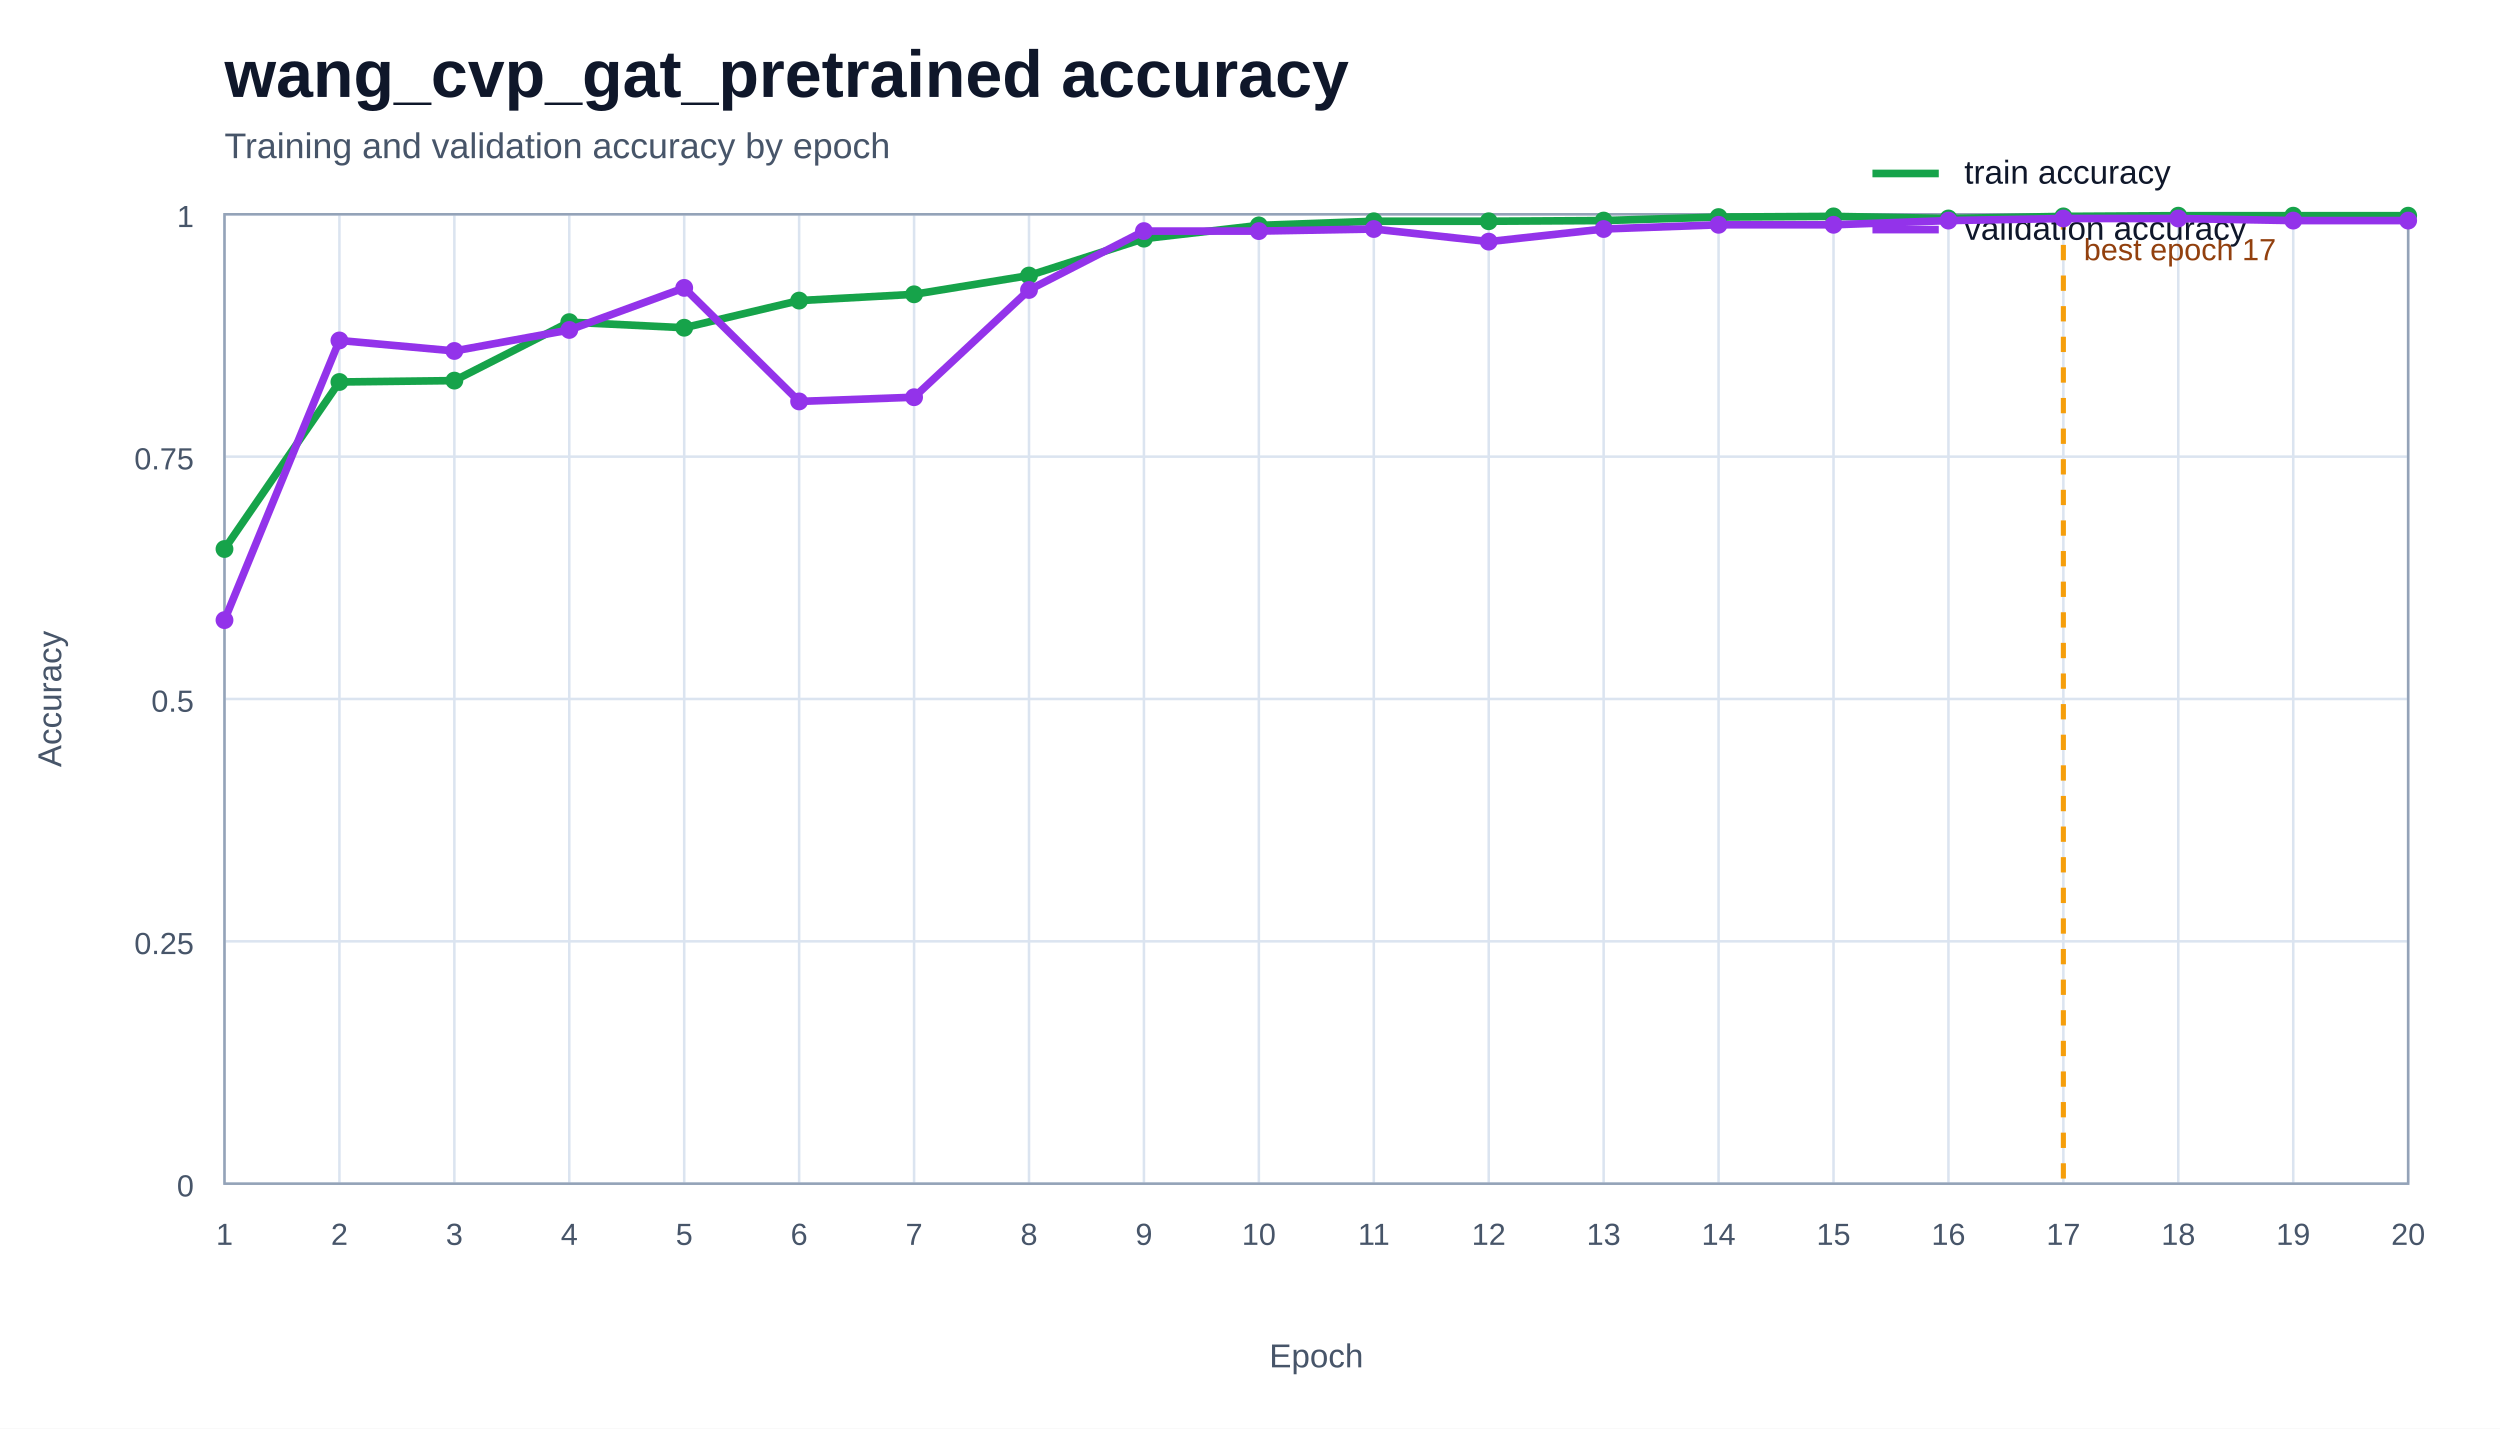
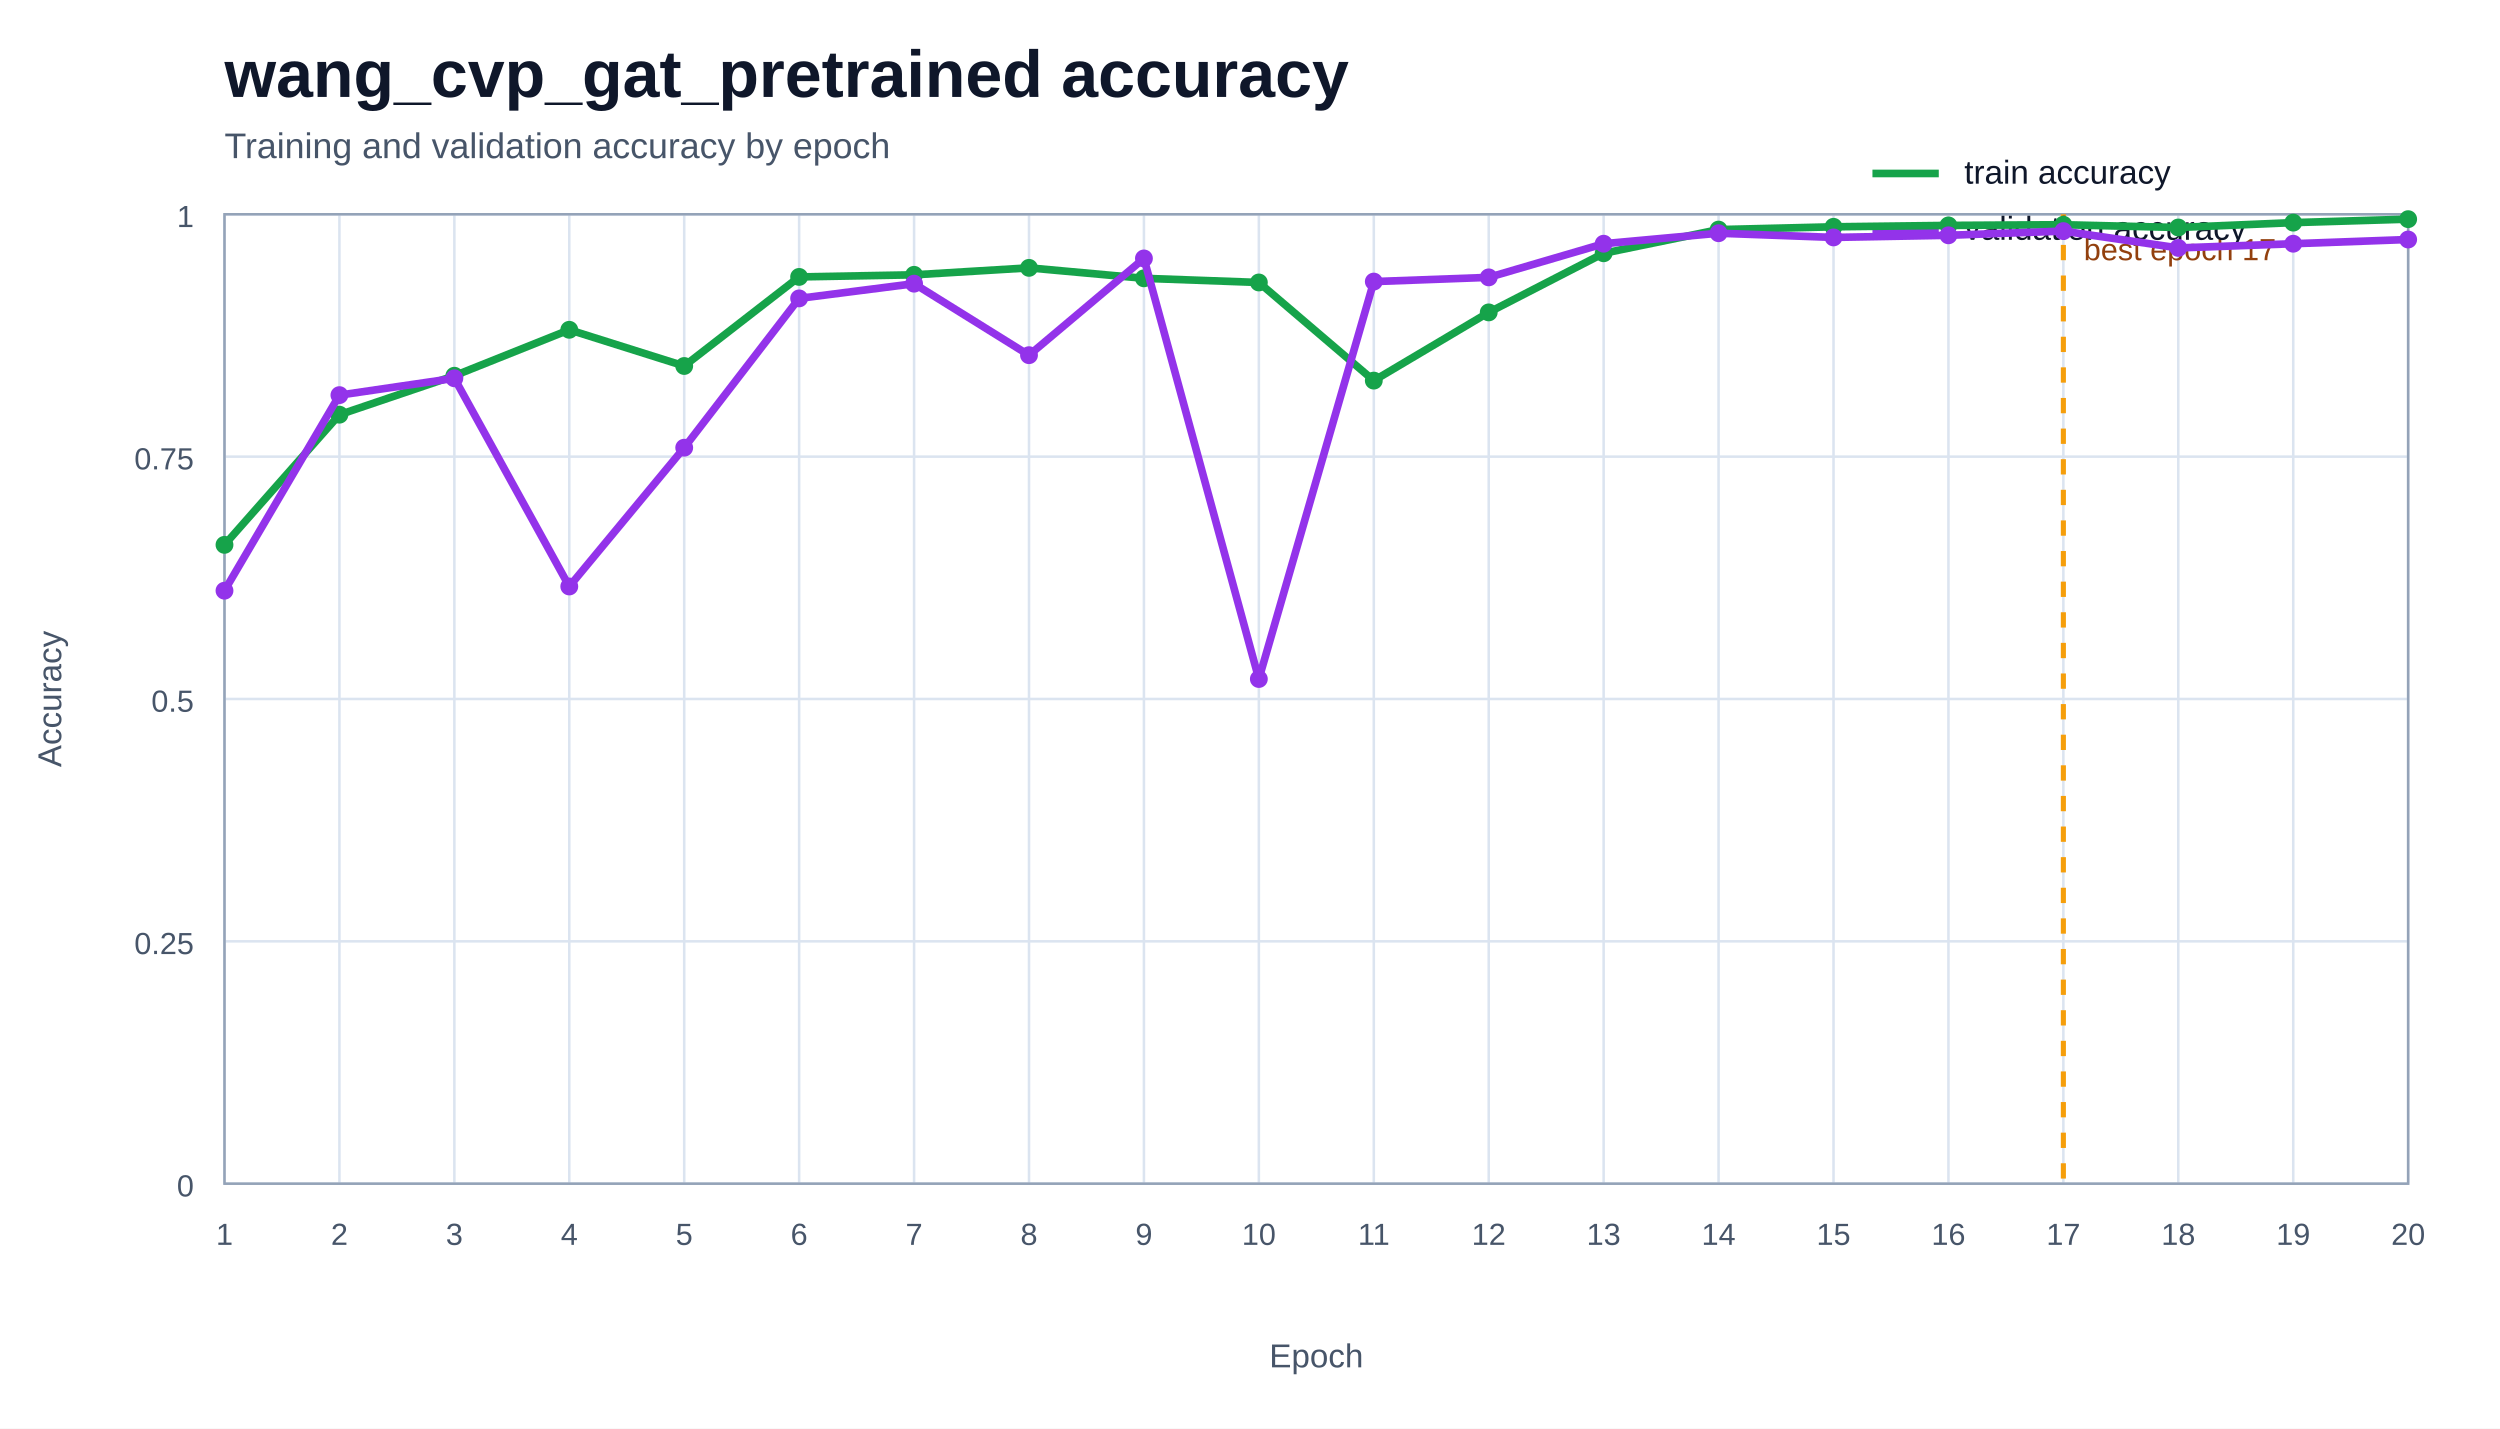
<svg xmlns="http://www.w3.org/2000/svg" width="980" height="560" viewBox="0 0 980 560">
  <rect width="980" height="560" fill="#ffffff" />
  <text x="88" y="38" font-family="Arial, sans-serif" font-size="26" font-weight="700" fill="#0f172a">wang_cvp_gat_pretrained accuracy</text>
  <text x="88" y="62" font-family="Arial, sans-serif" font-size="14" fill="#475569">Training and validation accuracy by epoch</text>
  <line x1="88" y1="464.00" x2="944" y2="464.00" stroke="#dbe4f0" stroke-width="1" />
  <text x="76" y="469.00" text-anchor="end" font-family="Arial, sans-serif" font-size="12" fill="#475569">0</text>
  <line x1="88" y1="369.00" x2="944" y2="369.00" stroke="#dbe4f0" stroke-width="1" />
  <text x="76" y="374.00" text-anchor="end" font-family="Arial, sans-serif" font-size="12" fill="#475569">0.25</text>
  <line x1="88" y1="274.00" x2="944" y2="274.00" stroke="#dbe4f0" stroke-width="1" />
  <text x="76" y="279.00" text-anchor="end" font-family="Arial, sans-serif" font-size="12" fill="#475569">0.5</text>
  <line x1="88" y1="179.00" x2="944" y2="179.00" stroke="#dbe4f0" stroke-width="1" />
  <text x="76" y="184.00" text-anchor="end" font-family="Arial, sans-serif" font-size="12" fill="#475569">0.75</text>
  <line x1="88" y1="84.00" x2="944" y2="84.00" stroke="#dbe4f0" stroke-width="1" />
  <text x="76" y="89.00" text-anchor="end" font-family="Arial, sans-serif" font-size="12" fill="#475569">1</text>
  <line x1="88.00" y1="84" x2="88.00" y2="464" stroke="#dbe4f0" stroke-width="1" />
  <text x="88.00" y="488" text-anchor="middle" font-family="Arial, sans-serif" font-size="12" fill="#475569">1</text>
  <line x1="133.05" y1="84" x2="133.05" y2="464" stroke="#dbe4f0" stroke-width="1" />
  <text x="133.05" y="488" text-anchor="middle" font-family="Arial, sans-serif" font-size="12" fill="#475569">2</text>
  <line x1="178.11" y1="84" x2="178.11" y2="464" stroke="#dbe4f0" stroke-width="1" />
  <text x="178.11" y="488" text-anchor="middle" font-family="Arial, sans-serif" font-size="12" fill="#475569">3</text>
  <line x1="223.16" y1="84" x2="223.16" y2="464" stroke="#dbe4f0" stroke-width="1" />
  <text x="223.16" y="488" text-anchor="middle" font-family="Arial, sans-serif" font-size="12" fill="#475569">4</text>
  <line x1="268.21" y1="84" x2="268.21" y2="464" stroke="#dbe4f0" stroke-width="1" />
  <text x="268.21" y="488" text-anchor="middle" font-family="Arial, sans-serif" font-size="12" fill="#475569">5</text>
  <line x1="313.26" y1="84" x2="313.26" y2="464" stroke="#dbe4f0" stroke-width="1" />
  <text x="313.26" y="488" text-anchor="middle" font-family="Arial, sans-serif" font-size="12" fill="#475569">6</text>
  <line x1="358.32" y1="84" x2="358.32" y2="464" stroke="#dbe4f0" stroke-width="1" />
  <text x="358.32" y="488" text-anchor="middle" font-family="Arial, sans-serif" font-size="12" fill="#475569">7</text>
  <line x1="403.37" y1="84" x2="403.37" y2="464" stroke="#dbe4f0" stroke-width="1" />
  <text x="403.37" y="488" text-anchor="middle" font-family="Arial, sans-serif" font-size="12" fill="#475569">8</text>
  <line x1="448.42" y1="84" x2="448.42" y2="464" stroke="#dbe4f0" stroke-width="1" />
  <text x="448.42" y="488" text-anchor="middle" font-family="Arial, sans-serif" font-size="12" fill="#475569">9</text>
  <line x1="493.47" y1="84" x2="493.47" y2="464" stroke="#dbe4f0" stroke-width="1" />
  <text x="493.47" y="488" text-anchor="middle" font-family="Arial, sans-serif" font-size="12" fill="#475569">10</text>
  <line x1="538.53" y1="84" x2="538.53" y2="464" stroke="#dbe4f0" stroke-width="1" />
  <text x="538.53" y="488" text-anchor="middle" font-family="Arial, sans-serif" font-size="12" fill="#475569">11</text>
  <line x1="583.58" y1="84" x2="583.58" y2="464" stroke="#dbe4f0" stroke-width="1" />
  <text x="583.58" y="488" text-anchor="middle" font-family="Arial, sans-serif" font-size="12" fill="#475569">12</text>
  <line x1="628.63" y1="84" x2="628.63" y2="464" stroke="#dbe4f0" stroke-width="1" />
  <text x="628.63" y="488" text-anchor="middle" font-family="Arial, sans-serif" font-size="12" fill="#475569">13</text>
  <line x1="673.68" y1="84" x2="673.68" y2="464" stroke="#dbe4f0" stroke-width="1" />
  <text x="673.68" y="488" text-anchor="middle" font-family="Arial, sans-serif" font-size="12" fill="#475569">14</text>
  <line x1="718.74" y1="84" x2="718.74" y2="464" stroke="#dbe4f0" stroke-width="1" />
  <text x="718.74" y="488" text-anchor="middle" font-family="Arial, sans-serif" font-size="12" fill="#475569">15</text>
  <line x1="763.79" y1="84" x2="763.79" y2="464" stroke="#dbe4f0" stroke-width="1" />
  <text x="763.79" y="488" text-anchor="middle" font-family="Arial, sans-serif" font-size="12" fill="#475569">16</text>
  <line x1="808.84" y1="84" x2="808.84" y2="464" stroke="#dbe4f0" stroke-width="1" />
  <text x="808.84" y="488" text-anchor="middle" font-family="Arial, sans-serif" font-size="12" fill="#475569">17</text>
  <line x1="853.89" y1="84" x2="853.89" y2="464" stroke="#dbe4f0" stroke-width="1" />
  <text x="853.89" y="488" text-anchor="middle" font-family="Arial, sans-serif" font-size="12" fill="#475569">18</text>
  <line x1="898.95" y1="84" x2="898.95" y2="464" stroke="#dbe4f0" stroke-width="1" />
  <text x="898.95" y="488" text-anchor="middle" font-family="Arial, sans-serif" font-size="12" fill="#475569">19</text>
  <line x1="944.00" y1="84" x2="944.00" y2="464" stroke="#dbe4f0" stroke-width="1" />
  <text x="944.00" y="488" text-anchor="middle" font-family="Arial, sans-serif" font-size="12" fill="#475569">20</text>
  <rect x="88" y="84" width="856" height="380" fill="none" stroke="#94a3b8" stroke-width="1" />
  <line x1="808.84" y1="84" x2="808.84" y2="464" stroke="#f59e0b" stroke-width="2" stroke-dasharray="6 6" />
  <text x="816.84" y="102" font-family="Arial, sans-serif" font-size="12" fill="#92400e">best epoch 17</text>
  <line x1="734" y1="68" x2="760" y2="68" stroke="#16a34a" stroke-width="3" />
  <text x="770" y="72" font-family="Arial, sans-serif" font-size="13" fill="#0f172a">train accuracy</text>
  <line x1="734" y1="90" x2="760" y2="90" stroke="#9333ea" stroke-width="3" />
  <text x="770" y="94" font-family="Arial, sans-serif" font-size="13" fill="#0f172a">validation accuracy</text>
-   <polyline fill="none" stroke="#16a34a" stroke-width="3" stroke-linecap="round" stroke-linejoin="round" points="88.00,215.21 133.05,149.74 178.11,149.20 223.16,126.28 268.21,128.47 313.26,117.83 358.32,115.37 403.37,108.01 448.42,93.55 493.47,88.36 538.53,86.73 583.58,86.73 628.63,86.46 673.68,85.09 718.74,84.82 763.79,85.64 808.84,84.82 853.89,84.55 898.95,84.55 944.00,84.55" />
-   <circle cx="88.00" cy="215.21" r="3.5" fill="#16a34a" />
-   <circle cx="133.05" cy="149.74" r="3.5" fill="#16a34a" />
-   <circle cx="178.11" cy="149.20" r="3.5" fill="#16a34a" />
-   <circle cx="223.16" cy="126.28" r="3.5" fill="#16a34a" />
-   <circle cx="268.21" cy="128.47" r="3.5" fill="#16a34a" />
-   <circle cx="313.26" cy="117.83" r="3.5" fill="#16a34a" />
-   <circle cx="358.32" cy="115.37" r="3.5" fill="#16a34a" />
-   <circle cx="403.37" cy="108.01" r="3.5" fill="#16a34a" />
-   <circle cx="448.42" cy="93.55" r="3.5" fill="#16a34a" />
-   <circle cx="493.47" cy="88.36" r="3.5" fill="#16a34a" />
-   <circle cx="538.53" cy="86.73" r="3.5" fill="#16a34a" />
-   <circle cx="583.58" cy="86.73" r="3.5" fill="#16a34a" />
-   <circle cx="628.63" cy="86.46" r="3.5" fill="#16a34a" />
-   <circle cx="673.68" cy="85.09" r="3.5" fill="#16a34a" />
-   <circle cx="718.74" cy="84.82" r="3.5" fill="#16a34a" />
-   <circle cx="763.79" cy="85.64" r="3.5" fill="#16a34a" />
-   <circle cx="808.84" cy="84.82" r="3.5" fill="#16a34a" />
-   <circle cx="853.89" cy="84.55" r="3.5" fill="#16a34a" />
-   <circle cx="898.95" cy="84.55" r="3.5" fill="#16a34a" />
-   <circle cx="944.00" cy="84.55" r="3.5" fill="#16a34a" />
-   <polyline fill="none" stroke="#9333ea" stroke-width="3" stroke-linecap="round" stroke-linejoin="round" points="88.00,243.09 133.05,133.46 178.11,137.58 223.16,129.34 268.21,112.85 313.26,157.36 358.32,155.71 403.37,113.67 448.42,90.59 493.47,90.59 538.53,89.77 583.58,94.72 628.63,89.77 673.68,88.12 718.74,88.12 763.79,86.47 808.84,85.65 853.89,85.65 898.95,86.47 944.00,86.47" />
-   <circle cx="88.00" cy="243.09" r="3.5" fill="#9333ea" />
-   <circle cx="133.05" cy="133.46" r="3.5" fill="#9333ea" />
-   <circle cx="178.11" cy="137.58" r="3.5" fill="#9333ea" />
-   <circle cx="223.16" cy="129.34" r="3.5" fill="#9333ea" />
-   <circle cx="268.21" cy="112.85" r="3.5" fill="#9333ea" />
-   <circle cx="313.26" cy="157.36" r="3.5" fill="#9333ea" />
-   <circle cx="358.32" cy="155.71" r="3.5" fill="#9333ea" />
-   <circle cx="403.37" cy="113.67" r="3.5" fill="#9333ea" />
-   <circle cx="448.42" cy="90.59" r="3.5" fill="#9333ea" />
-   <circle cx="493.47" cy="90.59" r="3.5" fill="#9333ea" />
-   <circle cx="538.53" cy="89.77" r="3.5" fill="#9333ea" />
-   <circle cx="583.58" cy="94.72" r="3.5" fill="#9333ea" />
-   <circle cx="628.63" cy="89.77" r="3.5" fill="#9333ea" />
-   <circle cx="673.68" cy="88.12" r="3.5" fill="#9333ea" />
-   <circle cx="718.74" cy="88.12" r="3.5" fill="#9333ea" />
-   <circle cx="763.79" cy="86.47" r="3.5" fill="#9333ea" />
-   <circle cx="808.84" cy="85.65" r="3.5" fill="#9333ea" />
-   <circle cx="853.89" cy="85.65" r="3.5" fill="#9333ea" />
-   <circle cx="898.95" cy="86.47" r="3.5" fill="#9333ea" />
-   <circle cx="944.00" cy="86.47" r="3.5" fill="#9333ea" />
+   <polyline fill="none" stroke="#16a34a" stroke-width="3" stroke-linecap="round" stroke-linejoin="round" points="88.00,213.58 133.05,162.56 178.11,147.29 223.16,129.28 268.21,143.47 313.26,108.55 358.32,107.73 403.37,105.00 448.42,109.10 493.47,110.73 538.53,149.20 583.58,122.46 628.63,99.28 673.68,90.00 718.74,88.91 763.79,88.36 808.84,88.09 853.89,89.18 898.95,87.27 944.00,85.91" />
+   <circle cx="88.00" cy="213.58" r="3.5" fill="#16a34a" />
+   <circle cx="133.05" cy="162.56" r="3.5" fill="#16a34a" />
+   <circle cx="178.11" cy="147.29" r="3.5" fill="#16a34a" />
+   <circle cx="223.16" cy="129.28" r="3.5" fill="#16a34a" />
+   <circle cx="268.21" cy="143.47" r="3.5" fill="#16a34a" />
+   <circle cx="313.26" cy="108.55" r="3.5" fill="#16a34a" />
+   <circle cx="358.32" cy="107.73" r="3.5" fill="#16a34a" />
+   <circle cx="403.37" cy="105.00" r="3.5" fill="#16a34a" />
+   <circle cx="448.42" cy="109.10" r="3.5" fill="#16a34a" />
+   <circle cx="493.47" cy="110.73" r="3.5" fill="#16a34a" />
+   <circle cx="538.53" cy="149.20" r="3.5" fill="#16a34a" />
+   <circle cx="583.58" cy="122.46" r="3.5" fill="#16a34a" />
+   <circle cx="628.63" cy="99.28" r="3.5" fill="#16a34a" />
+   <circle cx="673.68" cy="90.00" r="3.5" fill="#16a34a" />
+   <circle cx="718.74" cy="88.91" r="3.5" fill="#16a34a" />
+   <circle cx="763.79" cy="88.36" r="3.5" fill="#16a34a" />
+   <circle cx="808.84" cy="88.09" r="3.5" fill="#16a34a" />
+   <circle cx="853.89" cy="89.18" r="3.5" fill="#16a34a" />
+   <circle cx="898.95" cy="87.27" r="3.5" fill="#16a34a" />
+   <circle cx="944.00" cy="85.91" r="3.5" fill="#16a34a" />
+   <polyline fill="none" stroke="#9333ea" stroke-width="3" stroke-linecap="round" stroke-linejoin="round" points="88.00,231.55 133.05,154.89 178.11,148.29 223.16,229.90 268.21,175.50 313.26,116.97 358.32,111.20 403.37,139.23 448.42,101.31 493.47,266.17 538.53,110.38 583.58,108.73 628.63,95.54 673.68,91.42 718.74,93.07 763.79,92.24 808.84,90.59 853.89,97.19 898.95,95.54 944.00,93.89" />
+   <circle cx="88.00" cy="231.55" r="3.5" fill="#9333ea" />
+   <circle cx="133.05" cy="154.89" r="3.5" fill="#9333ea" />
+   <circle cx="178.11" cy="148.29" r="3.5" fill="#9333ea" />
+   <circle cx="223.16" cy="229.90" r="3.5" fill="#9333ea" />
+   <circle cx="268.21" cy="175.50" r="3.5" fill="#9333ea" />
+   <circle cx="313.26" cy="116.97" r="3.5" fill="#9333ea" />
+   <circle cx="358.32" cy="111.20" r="3.5" fill="#9333ea" />
+   <circle cx="403.37" cy="139.23" r="3.5" fill="#9333ea" />
+   <circle cx="448.42" cy="101.31" r="3.5" fill="#9333ea" />
+   <circle cx="493.47" cy="266.17" r="3.5" fill="#9333ea" />
+   <circle cx="538.53" cy="110.38" r="3.5" fill="#9333ea" />
+   <circle cx="583.58" cy="108.73" r="3.5" fill="#9333ea" />
+   <circle cx="628.63" cy="95.54" r="3.5" fill="#9333ea" />
+   <circle cx="673.68" cy="91.42" r="3.5" fill="#9333ea" />
+   <circle cx="718.74" cy="93.07" r="3.5" fill="#9333ea" />
+   <circle cx="763.79" cy="92.24" r="3.5" fill="#9333ea" />
+   <circle cx="808.84" cy="90.59" r="3.5" fill="#9333ea" />
+   <circle cx="853.89" cy="97.19" r="3.5" fill="#9333ea" />
+   <circle cx="898.95" cy="95.54" r="3.5" fill="#9333ea" />
+   <circle cx="944.00" cy="93.89" r="3.5" fill="#9333ea" />
  <text x="516.00" y="536" text-anchor="middle" font-family="Arial, sans-serif" font-size="13" fill="#475569">Epoch</text>
  <text x="24" y="274.00" text-anchor="middle" font-family="Arial, sans-serif" font-size="13" fill="#475569" transform="rotate(-90 24 274.00)">Accuracy</text>
</svg>
